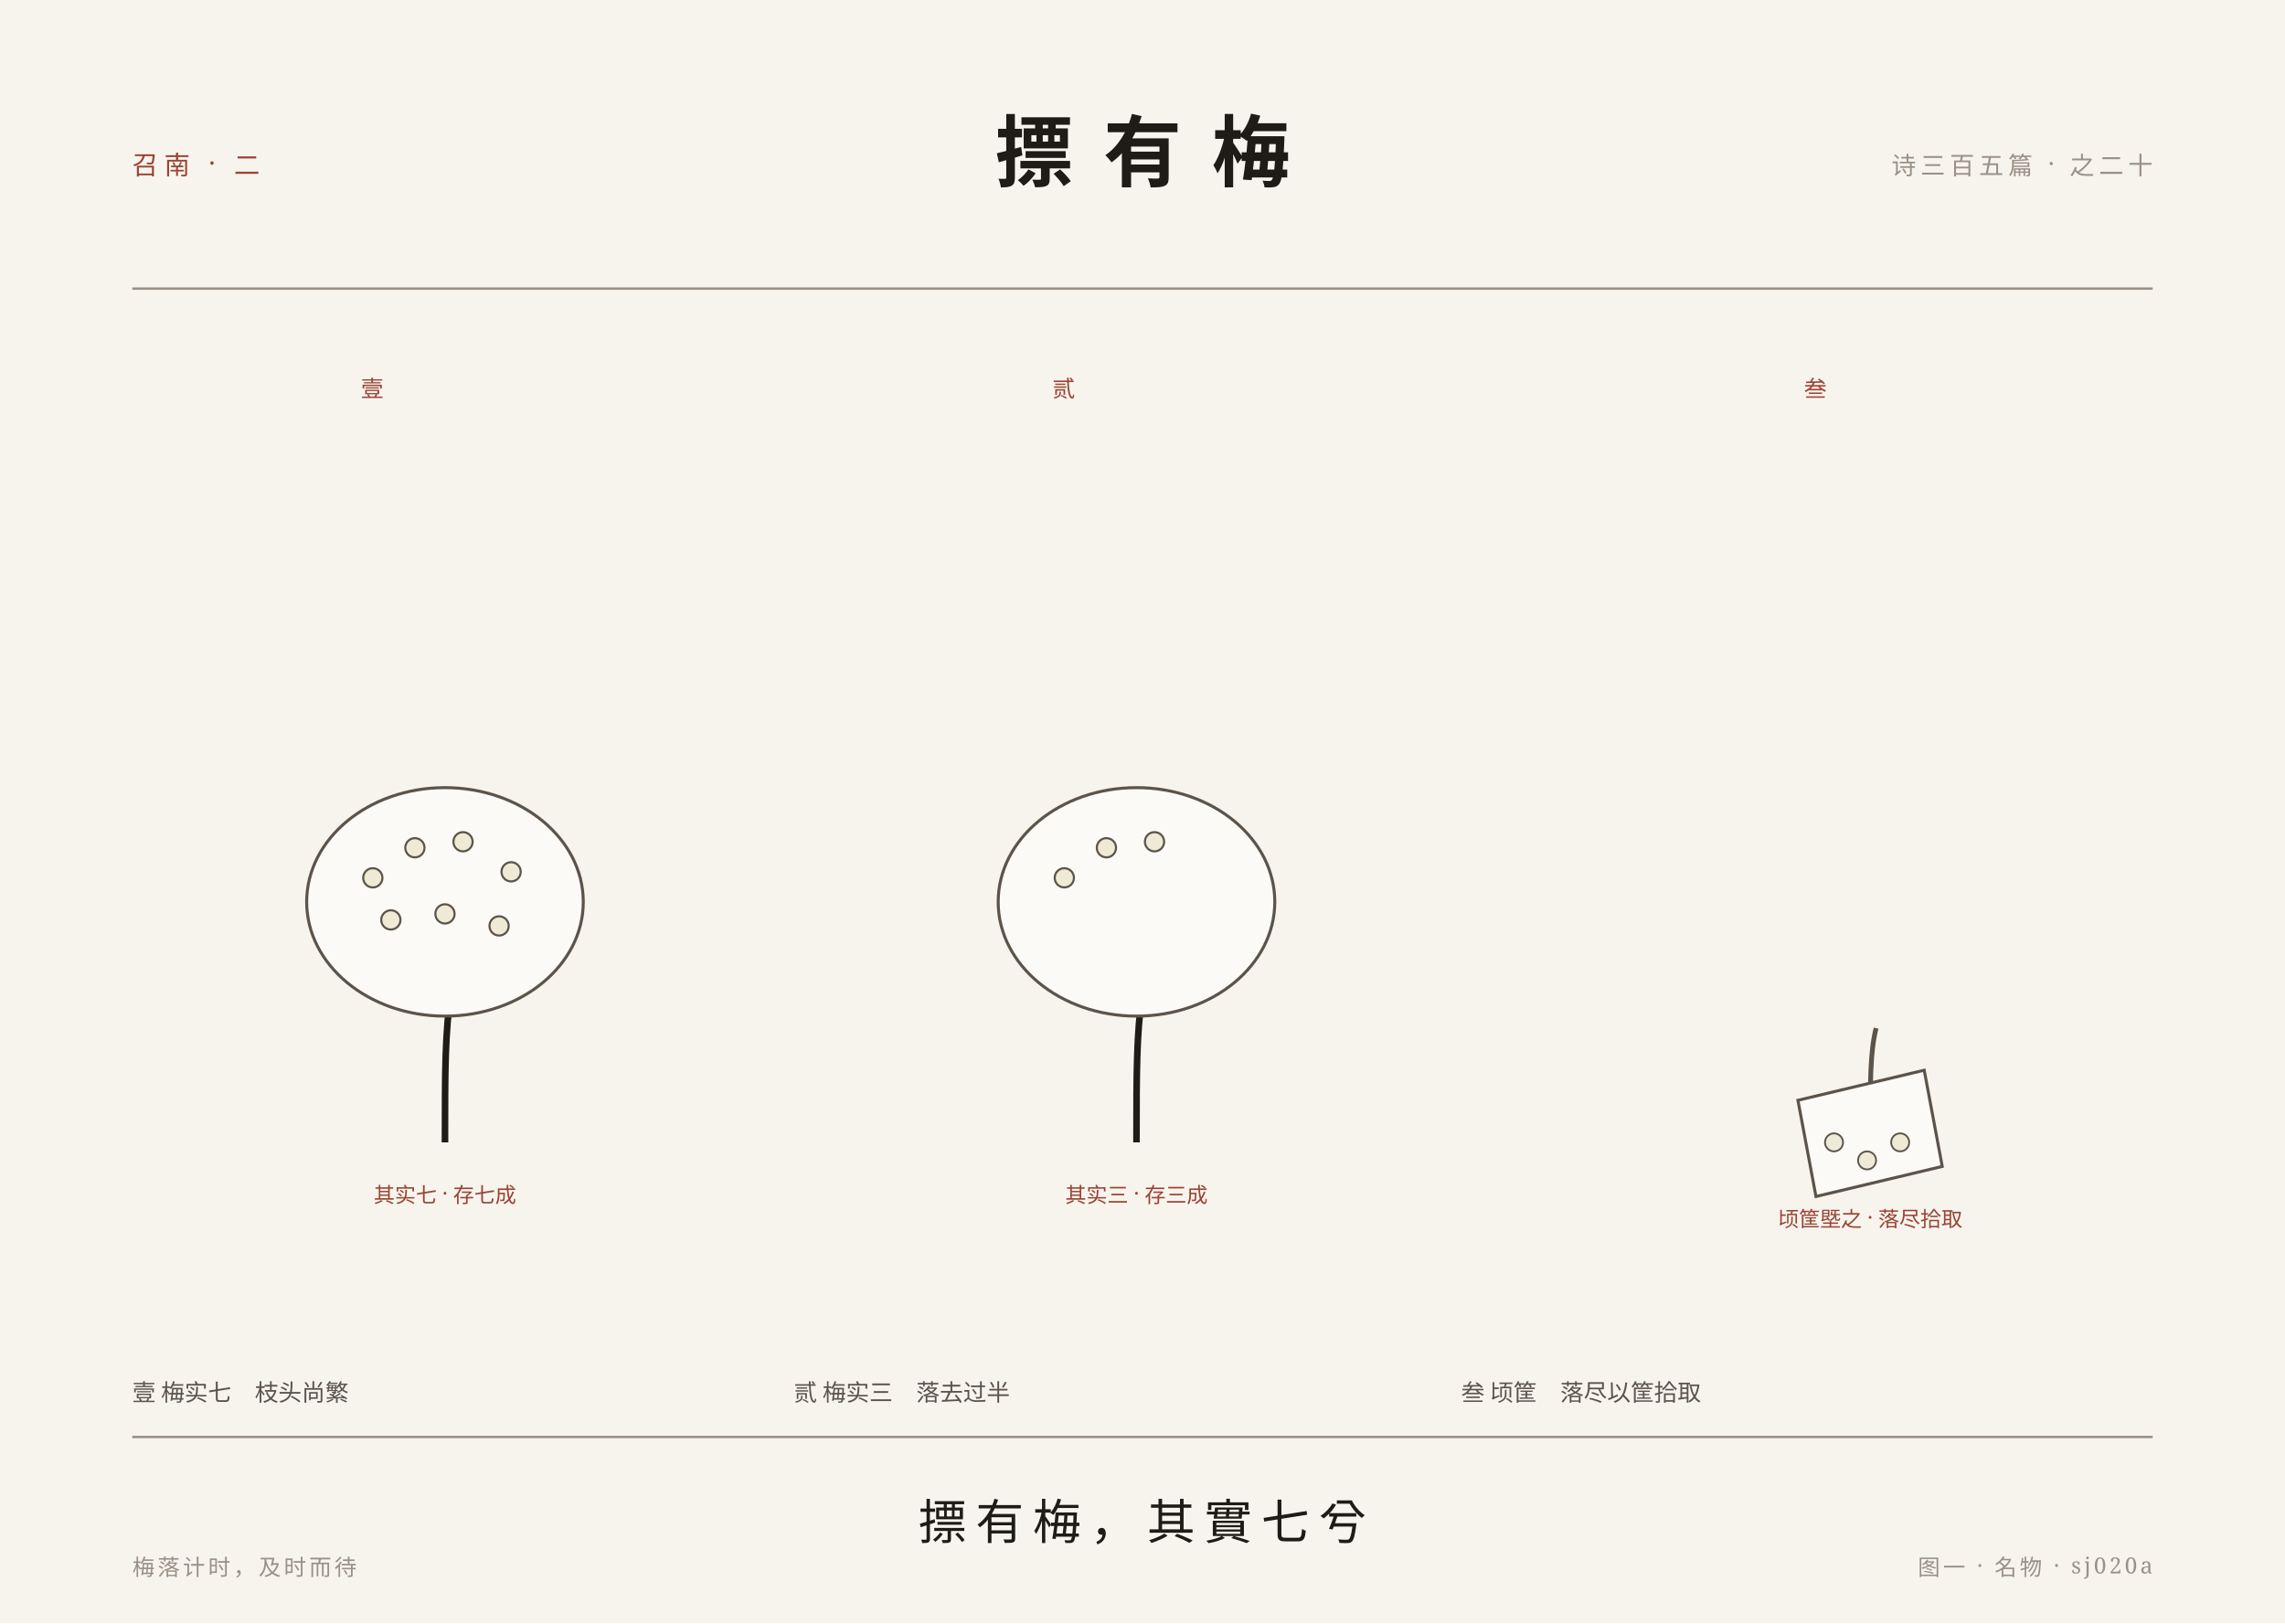
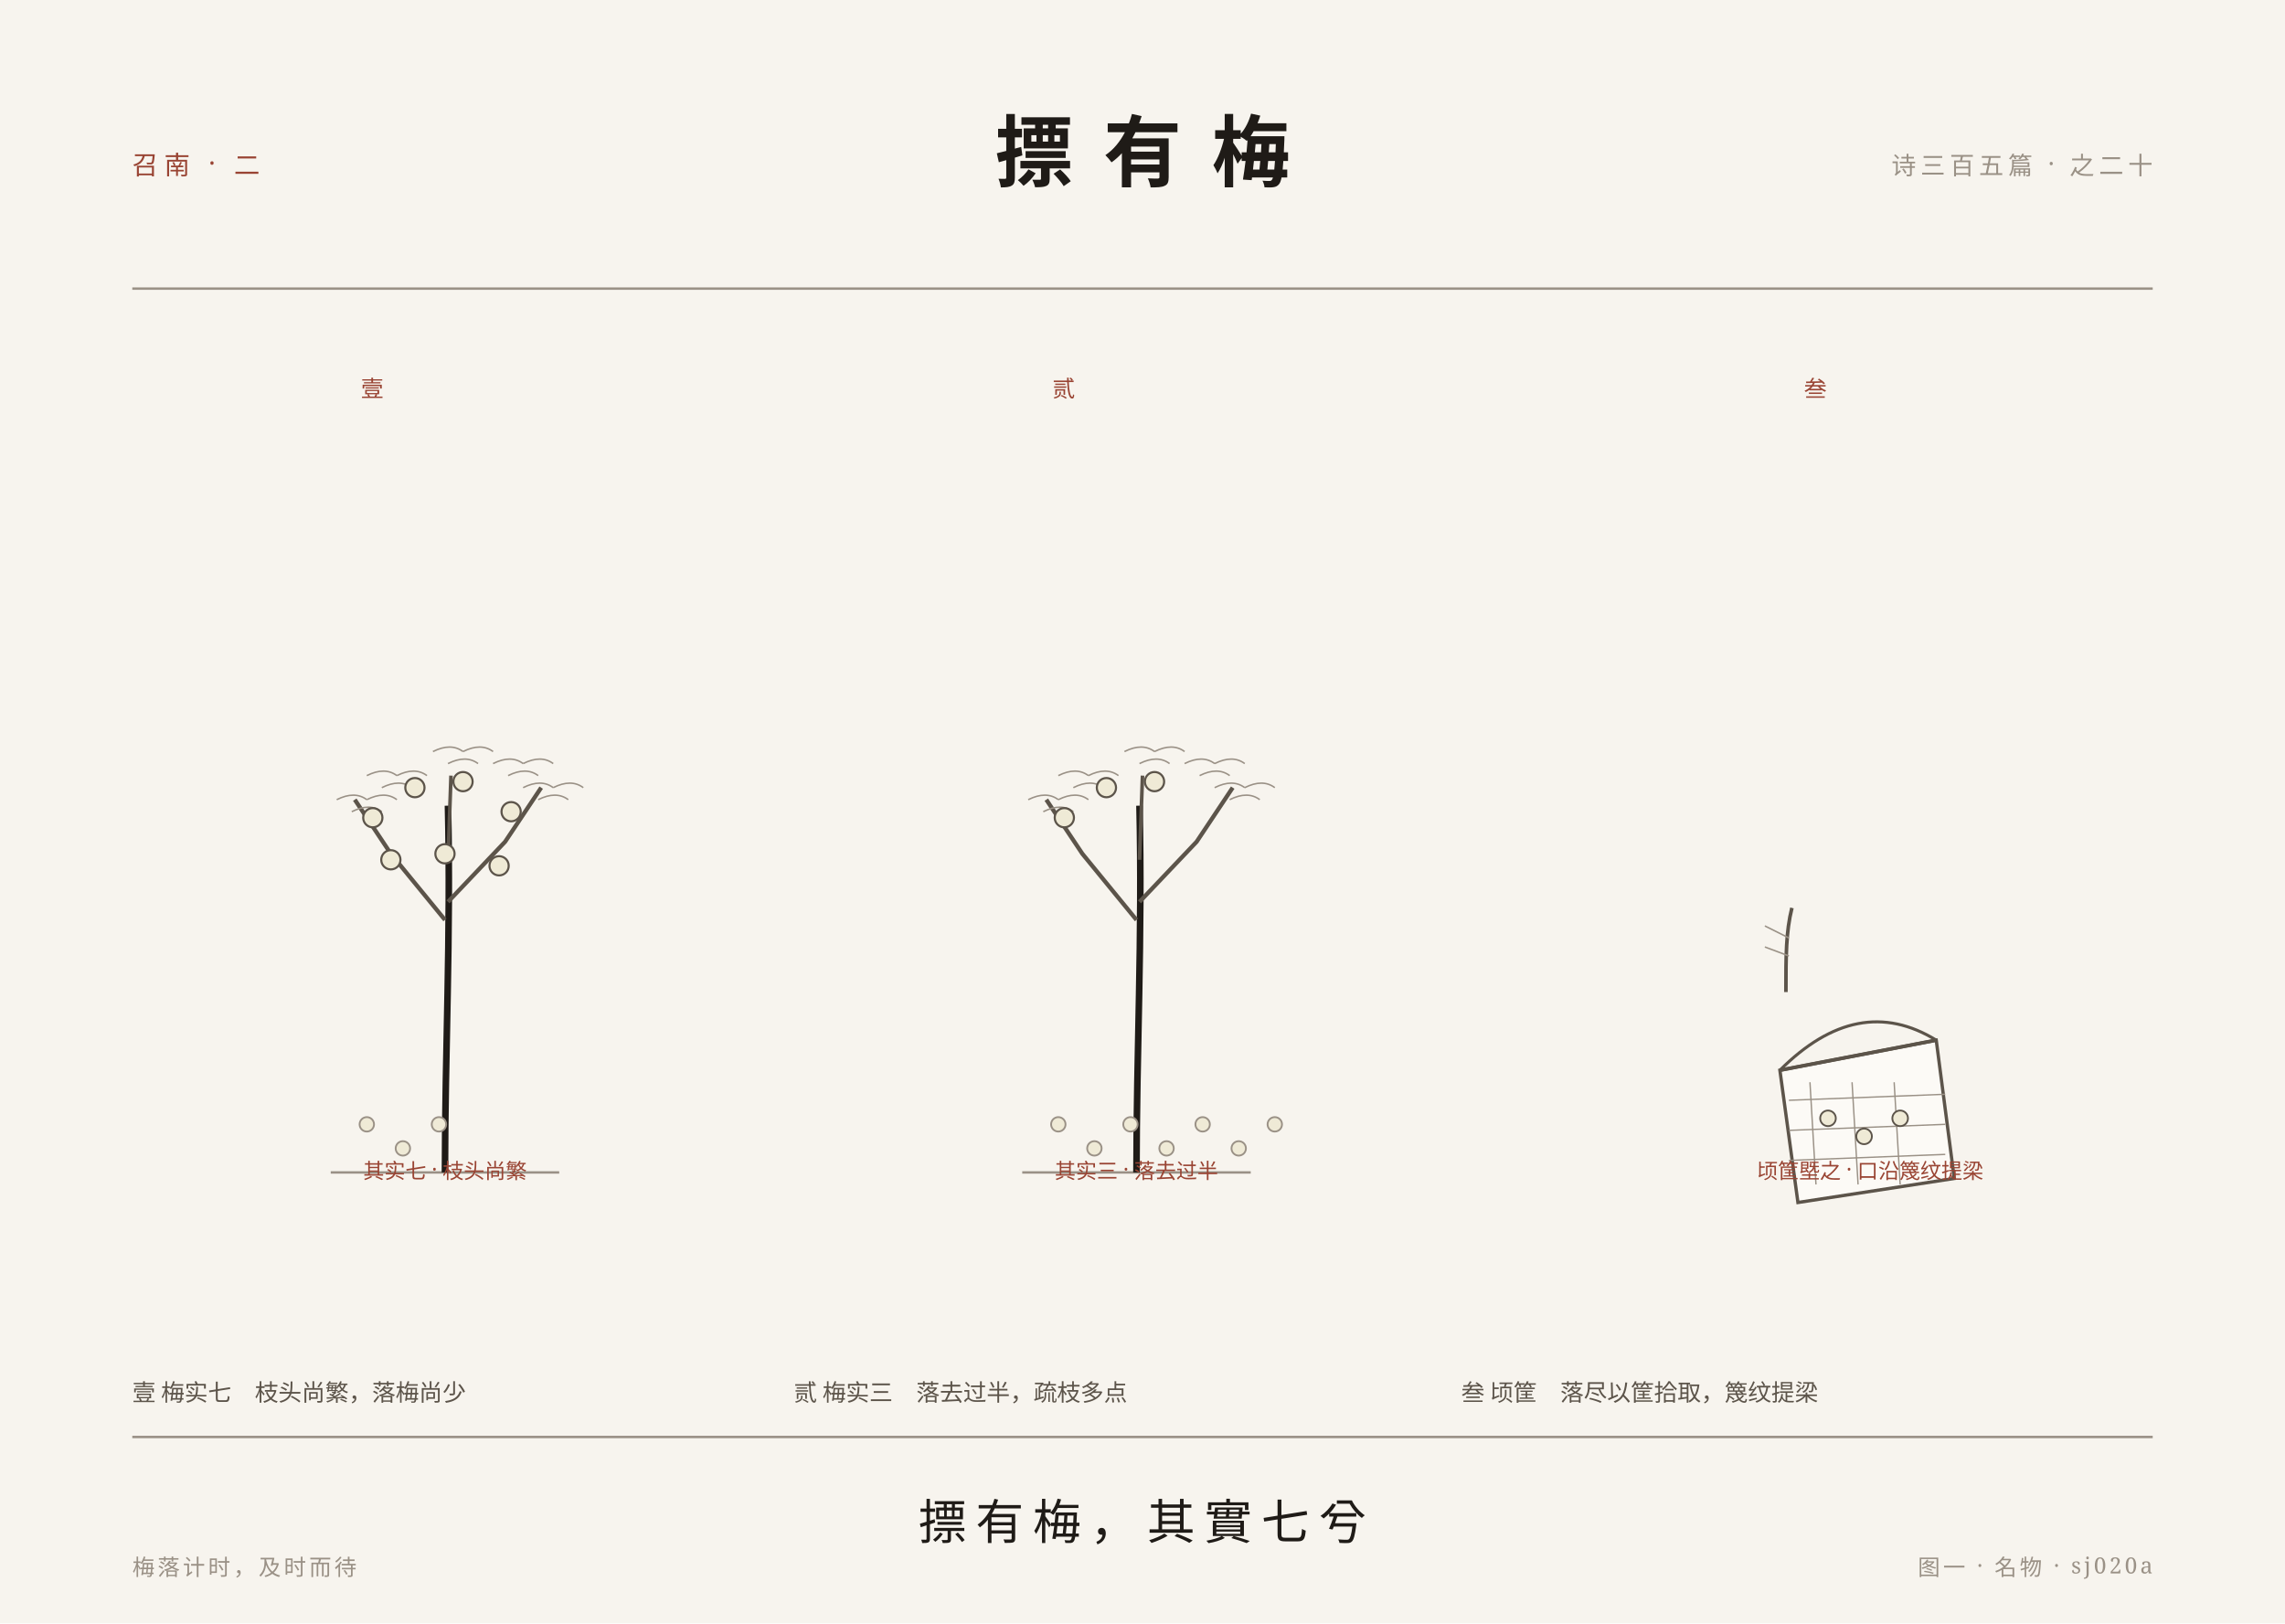
<svg xmlns="http://www.w3.org/2000/svg" viewBox="0 0 760 540" width="760" height="540" font-family="'Noto Serif SC','Songti SC',serif">
  <rect x="0" y="0" width="760" height="540" fill="#F7F4EE" />
  <text x="44" y="58" font-size="8.6" letter-spacing="2" fill="#994433">召南 · 二</text>
  <text x="380" y="60" text-anchor="middle" font-size="26" letter-spacing="10" fill="#1F1B17" font-weight="700">摽有梅</text>
  <text x="716" y="58" text-anchor="end" font-size="8.2" letter-spacing="1.5" fill="#9A9186">诗三百五篇 · 之二十</text>
  <line x1="44" y1="96" x2="716" y2="96" stroke="#9A9186" stroke-width="0.8" />
-   <path d="M148,380 C148,356 148,344 150,330" fill="none" stroke="#1F1B17" stroke-width="2.2" />
-   <ellipse cx="148" cy="300" rx="46" ry="38" fill="#FCFAF6" stroke="#5C544A" stroke-width="1.0" />
-   <circle cx="124" cy="292" r="3.2" fill="#EFEAD6" stroke="#5C544A" stroke-width="0.7" />
-   <circle cx="138" cy="282" r="3.2" fill="#EFEAD6" stroke="#5C544A" stroke-width="0.7" />
-   <circle cx="154" cy="280" r="3.2" fill="#EFEAD6" stroke="#5C544A" stroke-width="0.7" />
-   <circle cx="170" cy="290" r="3.2" fill="#EFEAD6" stroke="#5C544A" stroke-width="0.7" />
-   <circle cx="130" cy="306" r="3.2" fill="#EFEAD6" stroke="#5C544A" stroke-width="0.7" />
-   <circle cx="148" cy="304" r="3.2" fill="#EFEAD6" stroke="#5C544A" stroke-width="0.7" />
-   <circle cx="166" cy="308" r="3.2" fill="#EFEAD6" stroke="#5C544A" stroke-width="0.7" />
-   <text x="148" y="400" text-anchor="middle" font-size="7.0" fill="#994433">其实七 · 存七成</text>
-   <path d="M378,380 C378,356 378,344 380,330" fill="none" stroke="#1F1B17" stroke-width="2.2" />
-   <ellipse cx="378" cy="300" rx="46" ry="38" fill="#FCFAF6" stroke="#5C544A" stroke-width="1.0" />
-   <circle cx="354" cy="292" r="3.2" fill="#EFEAD6" stroke="#5C544A" stroke-width="0.7" />
-   <circle cx="368" cy="282" r="3.2" fill="#EFEAD6" stroke="#5C544A" stroke-width="0.7" />
-   <circle cx="384" cy="280" r="3.2" fill="#EFEAD6" stroke="#5C544A" stroke-width="0.7" />
-   <text x="378" y="400" text-anchor="middle" font-size="7.0" fill="#994433">其实三 · 存三成</text>
-   <path d="M622,380 C622,360 622,350 624,342" fill="none" stroke="#5C544A" stroke-width="1.6" />
-   <path d="M598,366 L640,356 L646,388 L604,398 Z" fill="#FCFAF6" stroke="#5C544A" stroke-width="1.0" />
-   <circle cx="610" cy="380" r="3" fill="#EFEAD6" stroke="#5C544A" stroke-width="0.6" />
-   <circle cx="621" cy="386" r="3" fill="#EFEAD6" stroke="#5C544A" stroke-width="0.6" />
-   <circle cx="632" cy="380" r="3" fill="#EFEAD6" stroke="#5C544A" stroke-width="0.6" />
-   <text x="622" y="408" text-anchor="middle" font-size="7.0" fill="#994433">顷筐塈之 · 落尽拾取</text>
+   <line x1="110" y1="390" x2="186" y2="390" stroke="#9A9186" stroke-width="0.8" />
+   <path d="M148,390 C148,350 150,312 149,268" fill="none" stroke="#1F1B17" stroke-width="2.2" />
+   <path d="M148,306 L130,284 L118,266" fill="none" stroke="#5C544A" stroke-width="1.4" />
+   <path d="M149,300 L168,280 L180,262" fill="none" stroke="#5C544A" stroke-width="1.4" />
+   <path d="M149,286 L150,258" fill="none" stroke="#5C544A" stroke-width="1.2" />
+   <path d="M112,266 q6,-3 10,0" fill="none" stroke="#9A9186" stroke-width="0.5" />
+   <path d="M117,270 q6,-3 10,0" fill="none" stroke="#9A9186" stroke-width="0.5" />
+   <path d="M122,266 q6,-3 10,0" fill="none" stroke="#9A9186" stroke-width="0.5" />
+   <path d="M122,258 q6,-3 10,0" fill="none" stroke="#9A9186" stroke-width="0.5" />
+   <path d="M127,262 q6,-3 10,0" fill="none" stroke="#9A9186" stroke-width="0.5" />
+   <path d="M132,258 q6,-3 10,0" fill="none" stroke="#9A9186" stroke-width="0.5" />
+   <path d="M174,262 q6,-3 10,0" fill="none" stroke="#9A9186" stroke-width="0.5" />
+   <path d="M179,266 q6,-3 10,0" fill="none" stroke="#9A9186" stroke-width="0.5" />
+   <path d="M184,262 q6,-3 10,0" fill="none" stroke="#9A9186" stroke-width="0.5" />
+   <path d="M164,254 q6,-3 10,0" fill="none" stroke="#9A9186" stroke-width="0.5" />
+   <path d="M169,258 q6,-3 10,0" fill="none" stroke="#9A9186" stroke-width="0.5" />
+   <path d="M174,254 q6,-3 10,0" fill="none" stroke="#9A9186" stroke-width="0.5" />
+   <path d="M144,250 q6,-3 10,0" fill="none" stroke="#9A9186" stroke-width="0.5" />
+   <path d="M149,254 q6,-3 10,0" fill="none" stroke="#9A9186" stroke-width="0.5" />
+   <path d="M154,250 q6,-3 10,0" fill="none" stroke="#9A9186" stroke-width="0.5" />
+   <circle cx="124" cy="272" r="3.2" fill="#EFEAD6" stroke="#5C544A" stroke-width="0.7" />
+   <circle cx="138" cy="262" r="3.2" fill="#EFEAD6" stroke="#5C544A" stroke-width="0.7" />
+   <circle cx="154" cy="260" r="3.2" fill="#EFEAD6" stroke="#5C544A" stroke-width="0.7" />
+   <circle cx="170" cy="270" r="3.2" fill="#EFEAD6" stroke="#5C544A" stroke-width="0.7" />
+   <circle cx="130" cy="286" r="3.2" fill="#EFEAD6" stroke="#5C544A" stroke-width="0.7" />
+   <circle cx="148" cy="284" r="3.2" fill="#EFEAD6" stroke="#5C544A" stroke-width="0.7" />
+   <circle cx="166" cy="288" r="3.2" fill="#EFEAD6" stroke="#5C544A" stroke-width="0.7" />
+   <circle cx="122" cy="374" r="2.4" fill="#EFEAD6" stroke="#9A9186" stroke-width="0.6" />
+   <circle cx="134" cy="382" r="2.4" fill="#EFEAD6" stroke="#9A9186" stroke-width="0.6" />
+   <circle cx="146" cy="374" r="2.4" fill="#EFEAD6" stroke="#9A9186" stroke-width="0.6" />
+   <text x="148" y="392" text-anchor="middle" font-size="7.0" fill="#994433">其实七 · 枝头尚繁</text>
+   <line x1="340" y1="390" x2="416" y2="390" stroke="#9A9186" stroke-width="0.8" />
+   <path d="M378,390 C378,350 380,312 379,268" fill="none" stroke="#1F1B17" stroke-width="2.2" />
+   <path d="M378,306 L360,284 L348,266" fill="none" stroke="#5C544A" stroke-width="1.4" />
+   <path d="M379,300 L398,280 L410,262" fill="none" stroke="#5C544A" stroke-width="1.4" />
+   <path d="M379,286 L380,258" fill="none" stroke="#5C544A" stroke-width="1.2" />
+   <path d="M342,266 q6,-3 10,0" fill="none" stroke="#9A9186" stroke-width="0.5" />
+   <path d="M347,270 q6,-3 10,0" fill="none" stroke="#9A9186" stroke-width="0.5" />
+   <path d="M352,266 q6,-3 10,0" fill="none" stroke="#9A9186" stroke-width="0.5" />
+   <path d="M352,258 q6,-3 10,0" fill="none" stroke="#9A9186" stroke-width="0.5" />
+   <path d="M357,262 q6,-3 10,0" fill="none" stroke="#9A9186" stroke-width="0.5" />
+   <path d="M362,258 q6,-3 10,0" fill="none" stroke="#9A9186" stroke-width="0.5" />
+   <path d="M404,262 q6,-3 10,0" fill="none" stroke="#9A9186" stroke-width="0.5" />
+   <path d="M409,266 q6,-3 10,0" fill="none" stroke="#9A9186" stroke-width="0.5" />
+   <path d="M414,262 q6,-3 10,0" fill="none" stroke="#9A9186" stroke-width="0.5" />
+   <path d="M394,254 q6,-3 10,0" fill="none" stroke="#9A9186" stroke-width="0.5" />
+   <path d="M399,258 q6,-3 10,0" fill="none" stroke="#9A9186" stroke-width="0.5" />
+   <path d="M404,254 q6,-3 10,0" fill="none" stroke="#9A9186" stroke-width="0.5" />
+   <path d="M374,250 q6,-3 10,0" fill="none" stroke="#9A9186" stroke-width="0.5" />
+   <path d="M379,254 q6,-3 10,0" fill="none" stroke="#9A9186" stroke-width="0.5" />
+   <path d="M384,250 q6,-3 10,0" fill="none" stroke="#9A9186" stroke-width="0.5" />
+   <circle cx="354" cy="272" r="3.2" fill="#EFEAD6" stroke="#5C544A" stroke-width="0.7" />
+   <circle cx="368" cy="262" r="3.2" fill="#EFEAD6" stroke="#5C544A" stroke-width="0.7" />
+   <circle cx="384" cy="260" r="3.2" fill="#EFEAD6" stroke="#5C544A" stroke-width="0.7" />
+   <circle cx="352" cy="374" r="2.4" fill="#EFEAD6" stroke="#9A9186" stroke-width="0.6" />
+   <circle cx="364" cy="382" r="2.4" fill="#EFEAD6" stroke="#9A9186" stroke-width="0.6" />
+   <circle cx="376" cy="374" r="2.4" fill="#EFEAD6" stroke="#9A9186" stroke-width="0.6" />
+   <circle cx="388" cy="382" r="2.4" fill="#EFEAD6" stroke="#9A9186" stroke-width="0.6" />
+   <circle cx="400" cy="374" r="2.4" fill="#EFEAD6" stroke="#9A9186" stroke-width="0.6" />
+   <circle cx="412" cy="382" r="2.4" fill="#EFEAD6" stroke="#9A9186" stroke-width="0.6" />
+   <circle cx="424" cy="374" r="2.4" fill="#EFEAD6" stroke="#9A9186" stroke-width="0.6" />
+   <text x="378" y="392" text-anchor="middle" font-size="7.0" fill="#994433">其实三 · 落去过半</text>
+   <path d="M594,330 C594,318 594,310 596,302" fill="none" stroke="#5C544A" stroke-width="1.2" />
+   <path d="M595,312 l-8,-4 M595,318 l-8,-3" fill="none" stroke="#9A9186" stroke-width="0.5" />
+   <path d="M592,356 L644,346 L650,392 L598,400 Z" fill="#FCFAF6" stroke="#5C544A" stroke-width="1.1" />
+   <path d="M592,356 L644,346" fill="none" stroke="#5C544A" stroke-width="1.2" />
+   <path d="M592,356 Q618,330 644,346" fill="none" stroke="#5C544A" stroke-width="1.0" />
+   <line x1="595" y1="366" x2="647" y2="364" stroke="#9A9186" stroke-width="0.45" />
+   <line x1="595" y1="376" x2="647" y2="374" stroke="#9A9186" stroke-width="0.45" />
+   <line x1="595" y1="386" x2="647" y2="384" stroke="#9A9186" stroke-width="0.45" />
+   <line x1="602" y1="360" x2="604" y2="394" stroke="#9A9186" stroke-width="0.45" />
+   <line x1="616" y1="360" x2="618" y2="394" stroke="#9A9186" stroke-width="0.45" />
+   <line x1="630" y1="360" x2="632" y2="394" stroke="#9A9186" stroke-width="0.45" />
+   <circle cx="608" cy="372" r="2.6" fill="#EFEAD6" stroke="#5C544A" stroke-width="0.6" />
+   <circle cx="620" cy="378" r="2.6" fill="#EFEAD6" stroke="#5C544A" stroke-width="0.6" />
+   <circle cx="632" cy="372" r="2.6" fill="#EFEAD6" stroke="#5C544A" stroke-width="0.6" />
+   <text x="622" y="392" text-anchor="middle" font-size="7.0" fill="#994433">顷筐塈之 · 口沿篾纹提梁</text>
  <text x="120" y="132" font-size="7.6" fill="#994433">壹</text>
  <text x="350" y="132" font-size="7.6" fill="#994433">贰</text>
  <text x="600" y="132" font-size="7.6" fill="#994433">叁</text>
-   <text x="44" y="466" font-size="7.8" fill="#5C544A">壹 梅实七　枝头尚繁</text>
-   <text x="264" y="466" font-size="7.8" fill="#5C544A">贰 梅实三　落去过半</text>
-   <text x="486" y="466" font-size="7.8" fill="#5C544A">叁 顷筐　落尽以筐拾取</text>
+   <text x="44" y="466" font-size="7.8" fill="#5C544A">壹 梅实七　枝头尚繁，落梅尚少</text>
+   <text x="264" y="466" font-size="7.8" fill="#5C544A">贰 梅实三　落去过半，疏枝多点</text>
+   <text x="486" y="466" font-size="7.8" fill="#5C544A">叁 顷筐　落尽以筐拾取，篾纹提梁</text>
  <line x1="44" y1="478" x2="716" y2="478" stroke="#9A9186" stroke-width="0.8" />
  <text x="380" y="512" text-anchor="middle" font-size="16" letter-spacing="3" fill="#1F1B17">摽有梅，其實七兮</text>
  <text x="44" y="524" font-size="7.4" letter-spacing="1" fill="#9A9186">梅落计时，及时而待</text>
  <text x="716" y="524" text-anchor="end" font-size="7.4" letter-spacing="1" fill="#9A9186">图一 · 名物 · sj020a</text>
</svg>
